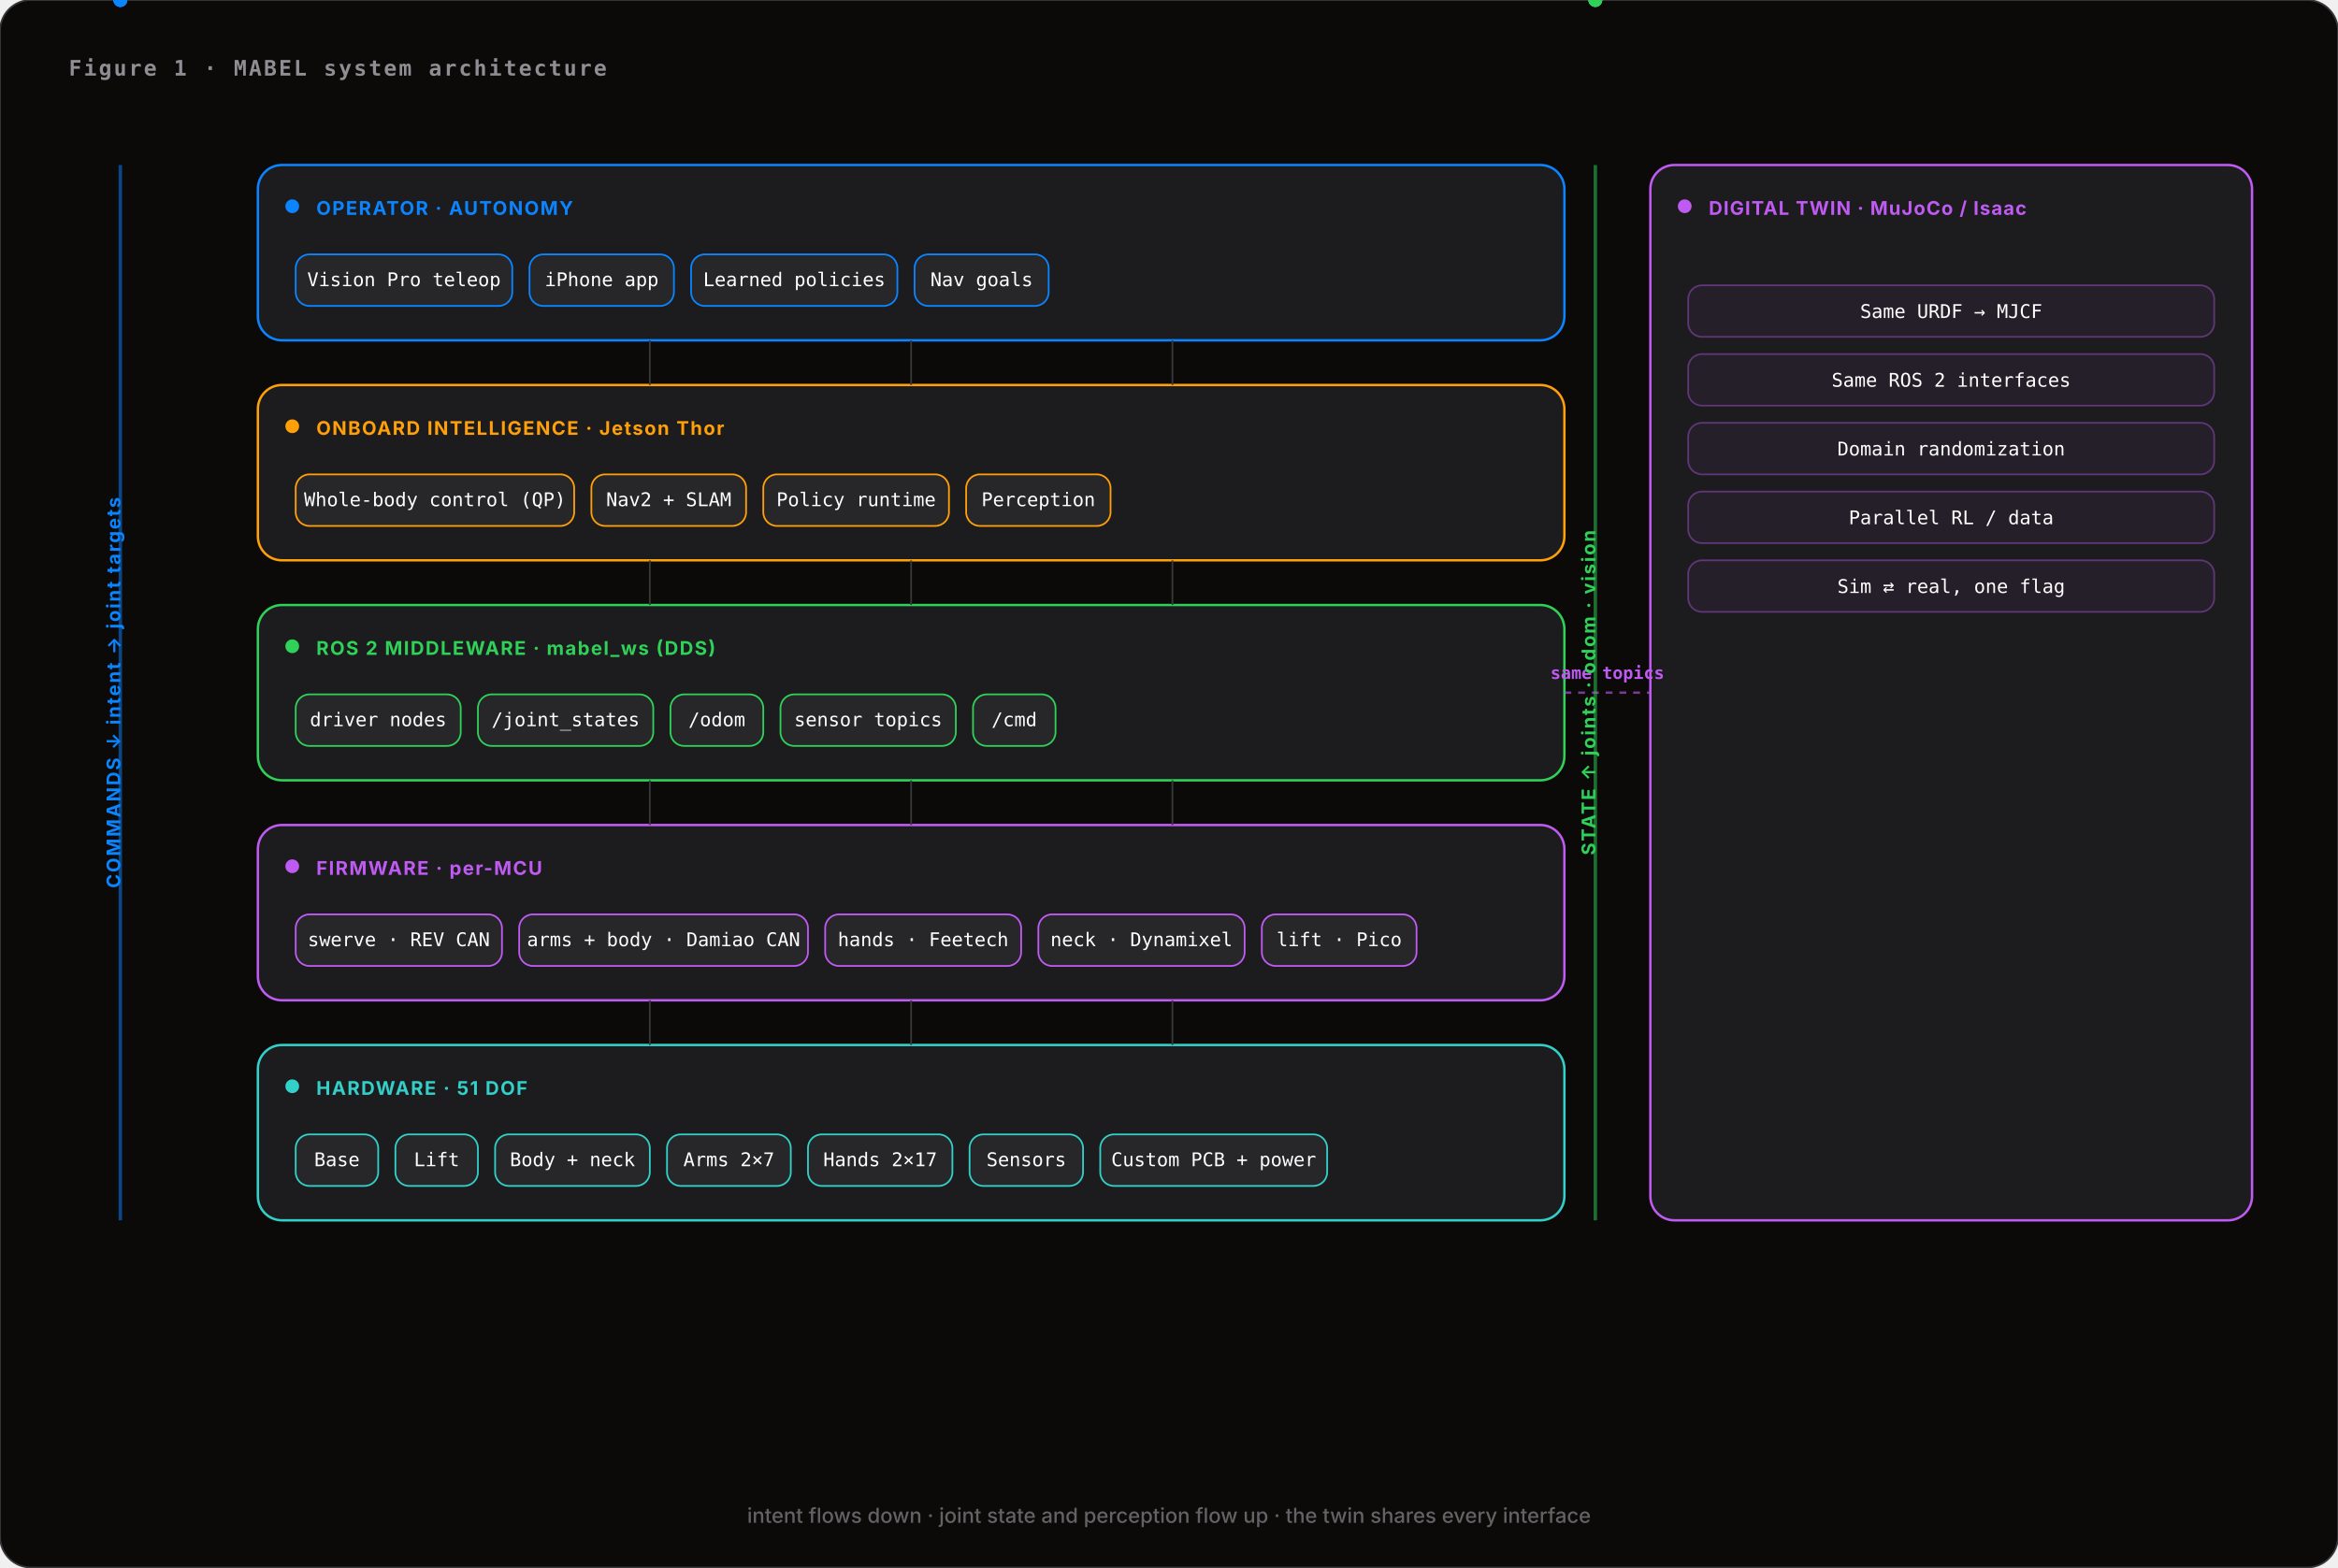
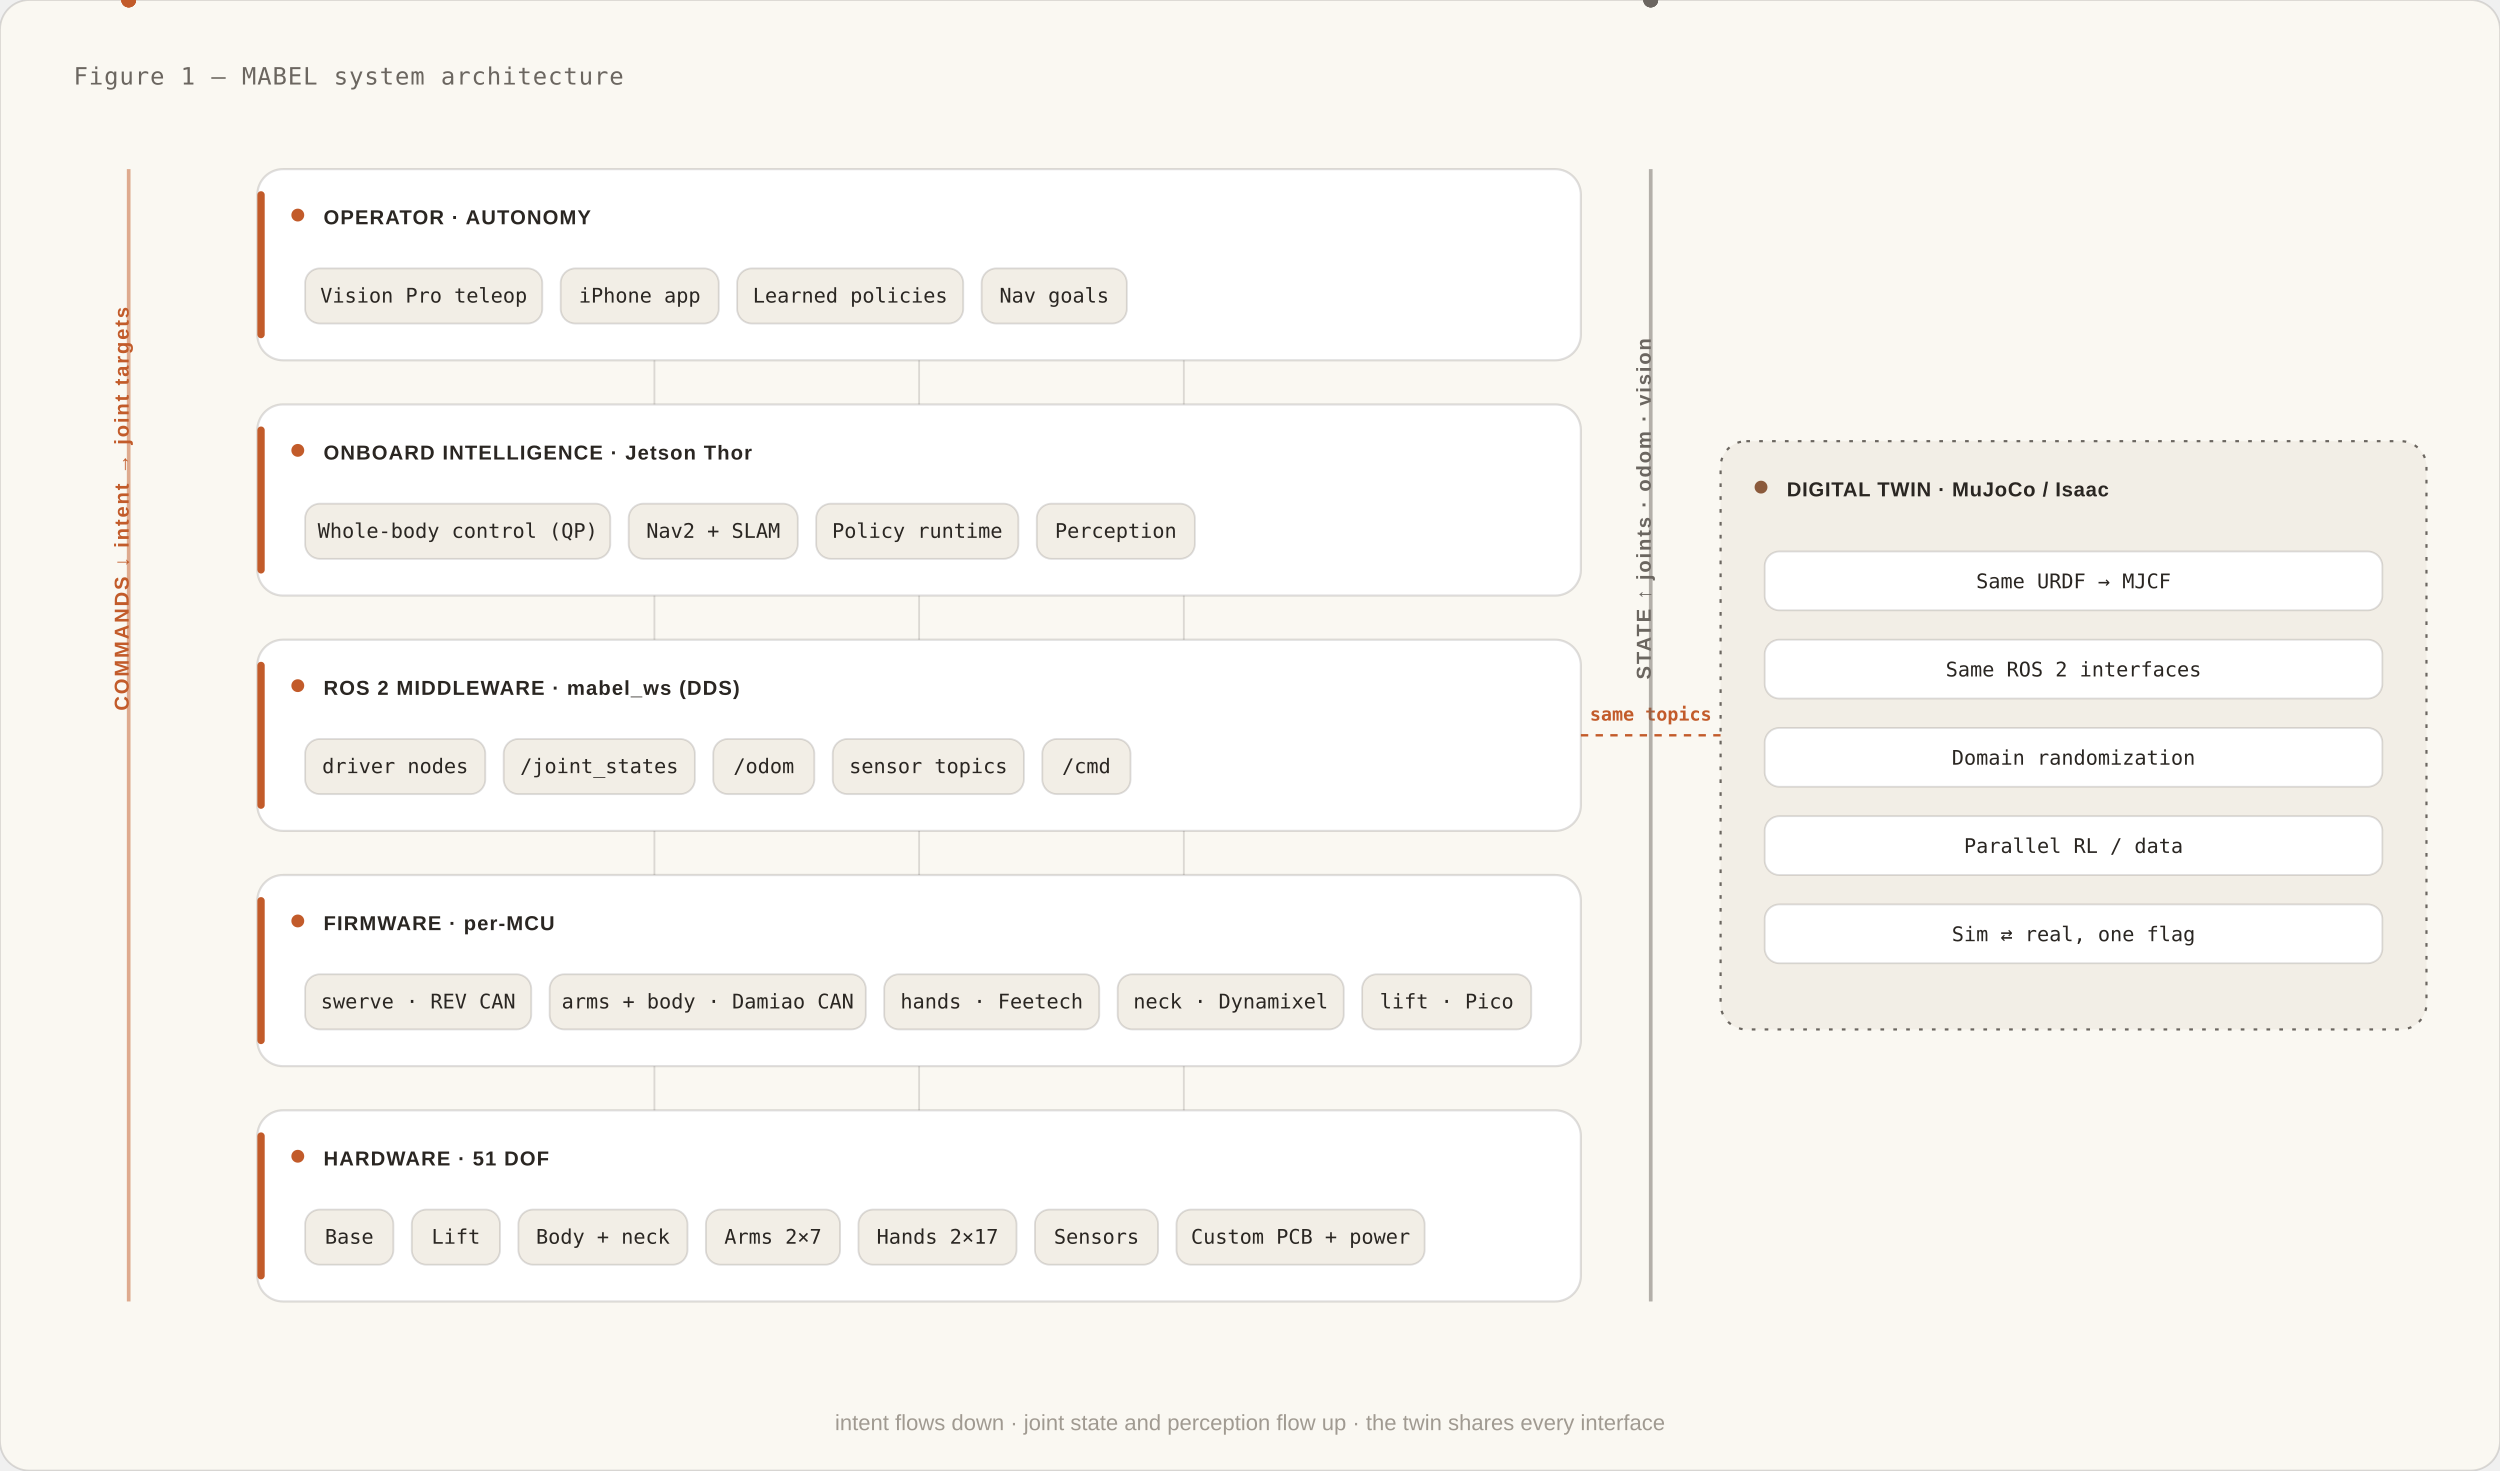
- <svg xmlns="http://www.w3.org/2000/svg" viewBox="0 0 1360 912" font-family="-apple-system, 'SF Pro Text', Inter, 'Helvetica Neue', Arial, sans-serif">
-   <rect x="0" y="0" width="1360" height="912" rx="18" fill="#0B0A09" opacity="1" stroke="#38383A" stroke-width="1" />
-   <text x="40" y="44" fill="#8E8E93" font-size="12.5" font-weight="700" font-family="'SF Mono', Menlo, 'Geist Mono', monospace" text-anchor="start" letter-spacing="1.2">Figure 1 · MABEL system architecture</text>
-   <rect x="150" y="96" width="760" height="102" rx="14" fill="#1C1C1E" opacity="1" stroke="#0A84FF" stroke-width="1.4" />
-   <circle cx="170" cy="120" r="4" fill="#0A84FF" />
-   <text x="184" y="125" fill="#0A84FF" font-size="11" font-weight="700" font-family="-apple-system, 'SF Pro Text', Inter, 'Helvetica Neue', Arial, sans-serif" text-anchor="start" letter-spacing="0.8">OPERATOR · AUTONOMY</text>
-   <rect x="172" y="148" width="126" height="30" rx="8" fill="rgba(242,238,230,0.05)" opacity="1" stroke="#0A84FF" stroke-width="1" />
-   <text x="235.0" y="166.5" fill="#FFFFFF" font-size="11" font-weight="500" font-family="'SF Mono', Menlo, 'Geist Mono', monospace" text-anchor="middle">Vision Pro teleop</text>
-   <rect x="308" y="148" width="84" height="30" rx="8" fill="rgba(242,238,230,0.05)" opacity="1" stroke="#0A84FF" stroke-width="1" />
-   <text x="350.0" y="166.5" fill="#FFFFFF" font-size="11" font-weight="500" font-family="'SF Mono', Menlo, 'Geist Mono', monospace" text-anchor="middle">iPhone app</text>
-   <rect x="402" y="148" width="120" height="30" rx="8" fill="rgba(242,238,230,0.05)" opacity="1" stroke="#0A84FF" stroke-width="1" />
-   <text x="462.0" y="166.5" fill="#FFFFFF" font-size="11" font-weight="500" font-family="'SF Mono', Menlo, 'Geist Mono', monospace" text-anchor="middle">Learned policies</text>
-   <rect x="532" y="148" width="78" height="30" rx="8" fill="rgba(242,238,230,0.05)" opacity="1" stroke="#0A84FF" stroke-width="1" />
-   <text x="571.0" y="166.5" fill="#FFFFFF" font-size="11" font-weight="500" font-family="'SF Mono', Menlo, 'Geist Mono', monospace" text-anchor="middle">Nav goals</text>
-   <rect x="150" y="224" width="760" height="102" rx="14" fill="#1C1C1E" opacity="1" stroke="#FF9F0A" stroke-width="1.4" />
-   <circle cx="170" cy="248" r="4" fill="#FF9F0A" />
-   <text x="184" y="253" fill="#FF9F0A" font-size="11" font-weight="700" font-family="-apple-system, 'SF Pro Text', Inter, 'Helvetica Neue', Arial, sans-serif" text-anchor="start" letter-spacing="0.8">ONBOARD INTELLIGENCE · Jetson Thor</text>
-   <rect x="172" y="276" width="162" height="30" rx="8" fill="rgba(242,238,230,0.05)" opacity="1" stroke="#FF9F0A" stroke-width="1" />
-   <text x="253.0" y="294.5" fill="#FFFFFF" font-size="11" font-weight="500" font-family="'SF Mono', Menlo, 'Geist Mono', monospace" text-anchor="middle">Whole-body control (QP)</text>
-   <rect x="344" y="276" width="90" height="30" rx="8" fill="rgba(242,238,230,0.05)" opacity="1" stroke="#FF9F0A" stroke-width="1" />
-   <text x="389.0" y="294.5" fill="#FFFFFF" font-size="11" font-weight="500" font-family="'SF Mono', Menlo, 'Geist Mono', monospace" text-anchor="middle">Nav2 + SLAM</text>
-   <rect x="444" y="276" width="108" height="30" rx="8" fill="rgba(242,238,230,0.05)" opacity="1" stroke="#FF9F0A" stroke-width="1" />
-   <text x="498.0" y="294.5" fill="#FFFFFF" font-size="11" font-weight="500" font-family="'SF Mono', Menlo, 'Geist Mono', monospace" text-anchor="middle">Policy runtime</text>
-   <rect x="562" y="276" width="84" height="30" rx="8" fill="rgba(242,238,230,0.05)" opacity="1" stroke="#FF9F0A" stroke-width="1" />
-   <text x="604.0" y="294.5" fill="#FFFFFF" font-size="11" font-weight="500" font-family="'SF Mono', Menlo, 'Geist Mono', monospace" text-anchor="middle">Perception</text>
-   <rect x="150" y="352" width="760" height="102" rx="14" fill="#1C1C1E" opacity="1" stroke="#30D158" stroke-width="1.4" />
-   <circle cx="170" cy="376" r="4" fill="#30D158" />
-   <text x="184" y="381" fill="#30D158" font-size="11" font-weight="700" font-family="-apple-system, 'SF Pro Text', Inter, 'Helvetica Neue', Arial, sans-serif" text-anchor="start" letter-spacing="0.8">ROS 2 MIDDLEWARE · mabel_ws (DDS)</text>
-   <rect x="172" y="404" width="96" height="30" rx="8" fill="rgba(242,238,230,0.05)" opacity="1" stroke="#30D158" stroke-width="1" />
-   <text x="220.0" y="422.5" fill="#FFFFFF" font-size="11" font-weight="500" font-family="'SF Mono', Menlo, 'Geist Mono', monospace" text-anchor="middle">driver nodes</text>
-   <rect x="278" y="404" width="102" height="30" rx="8" fill="rgba(242,238,230,0.05)" opacity="1" stroke="#30D158" stroke-width="1" />
-   <text x="329.0" y="422.5" fill="#FFFFFF" font-size="11" font-weight="500" font-family="'SF Mono', Menlo, 'Geist Mono', monospace" text-anchor="middle">/joint_states</text>
-   <rect x="390" y="404" width="54" height="30" rx="8" fill="rgba(242,238,230,0.05)" opacity="1" stroke="#30D158" stroke-width="1" />
-   <text x="417.0" y="422.5" fill="#FFFFFF" font-size="11" font-weight="500" font-family="'SF Mono', Menlo, 'Geist Mono', monospace" text-anchor="middle">/odom</text>
-   <rect x="454" y="404" width="102" height="30" rx="8" fill="rgba(242,238,230,0.05)" opacity="1" stroke="#30D158" stroke-width="1" />
-   <text x="505.0" y="422.5" fill="#FFFFFF" font-size="11" font-weight="500" font-family="'SF Mono', Menlo, 'Geist Mono', monospace" text-anchor="middle">sensor topics</text>
-   <rect x="566" y="404" width="48" height="30" rx="8" fill="rgba(242,238,230,0.05)" opacity="1" stroke="#30D158" stroke-width="1" />
-   <text x="590.0" y="422.5" fill="#FFFFFF" font-size="11" font-weight="500" font-family="'SF Mono', Menlo, 'Geist Mono', monospace" text-anchor="middle">/cmd</text>
-   <rect x="150" y="480" width="760" height="102" rx="14" fill="#1C1C1E" opacity="1" stroke="#BF5AF2" stroke-width="1.4" />
-   <circle cx="170" cy="504" r="4" fill="#BF5AF2" />
-   <text x="184" y="509" fill="#BF5AF2" font-size="11" font-weight="700" font-family="-apple-system, 'SF Pro Text', Inter, 'Helvetica Neue', Arial, sans-serif" text-anchor="start" letter-spacing="0.8">FIRMWARE · per-MCU</text>
-   <rect x="172" y="532" width="120" height="30" rx="8" fill="rgba(242,238,230,0.05)" opacity="1" stroke="#BF5AF2" stroke-width="1" />
-   <text x="232.0" y="550.5" fill="#FFFFFF" font-size="11" font-weight="500" font-family="'SF Mono', Menlo, 'Geist Mono', monospace" text-anchor="middle">swerve · REV CAN</text>
-   <rect x="302" y="532" width="168" height="30" rx="8" fill="rgba(242,238,230,0.05)" opacity="1" stroke="#BF5AF2" stroke-width="1" />
-   <text x="386.0" y="550.5" fill="#FFFFFF" font-size="11" font-weight="500" font-family="'SF Mono', Menlo, 'Geist Mono', monospace" text-anchor="middle">arms + body · Damiao CAN</text>
-   <rect x="480" y="532" width="114" height="30" rx="8" fill="rgba(242,238,230,0.05)" opacity="1" stroke="#BF5AF2" stroke-width="1" />
-   <text x="537.0" y="550.5" fill="#FFFFFF" font-size="11" font-weight="500" font-family="'SF Mono', Menlo, 'Geist Mono', monospace" text-anchor="middle">hands · Feetech</text>
-   <rect x="604" y="532" width="120" height="30" rx="8" fill="rgba(242,238,230,0.05)" opacity="1" stroke="#BF5AF2" stroke-width="1" />
-   <text x="664.0" y="550.5" fill="#FFFFFF" font-size="11" font-weight="500" font-family="'SF Mono', Menlo, 'Geist Mono', monospace" text-anchor="middle">neck · Dynamixel</text>
-   <rect x="734" y="532" width="90" height="30" rx="8" fill="rgba(242,238,230,0.05)" opacity="1" stroke="#BF5AF2" stroke-width="1" />
-   <text x="779.0" y="550.5" fill="#FFFFFF" font-size="11" font-weight="500" font-family="'SF Mono', Menlo, 'Geist Mono', monospace" text-anchor="middle">lift · Pico</text>
-   <rect x="150" y="608" width="760" height="102" rx="14" fill="#1C1C1E" opacity="1" stroke="#32D0C8" stroke-width="1.4" />
-   <circle cx="170" cy="632" r="4" fill="#32D0C8" />
-   <text x="184" y="637" fill="#32D0C8" font-size="11" font-weight="700" font-family="-apple-system, 'SF Pro Text', Inter, 'Helvetica Neue', Arial, sans-serif" text-anchor="start" letter-spacing="0.8">HARDWARE · 51 DOF</text>
-   <rect x="172" y="660" width="48" height="30" rx="8" fill="rgba(242,238,230,0.05)" opacity="1" stroke="#32D0C8" stroke-width="1" />
-   <text x="196.0" y="678.5" fill="#FFFFFF" font-size="11" font-weight="500" font-family="'SF Mono', Menlo, 'Geist Mono', monospace" text-anchor="middle">Base</text>
-   <rect x="230" y="660" width="48" height="30" rx="8" fill="rgba(242,238,230,0.05)" opacity="1" stroke="#32D0C8" stroke-width="1" />
-   <text x="254.0" y="678.5" fill="#FFFFFF" font-size="11" font-weight="500" font-family="'SF Mono', Menlo, 'Geist Mono', monospace" text-anchor="middle">Lift</text>
-   <rect x="288" y="660" width="90" height="30" rx="8" fill="rgba(242,238,230,0.05)" opacity="1" stroke="#32D0C8" stroke-width="1" />
-   <text x="333.0" y="678.5" fill="#FFFFFF" font-size="11" font-weight="500" font-family="'SF Mono', Menlo, 'Geist Mono', monospace" text-anchor="middle">Body + neck</text>
-   <rect x="388" y="660" width="72" height="30" rx="8" fill="rgba(242,238,230,0.05)" opacity="1" stroke="#32D0C8" stroke-width="1" />
-   <text x="424.0" y="678.5" fill="#FFFFFF" font-size="11" font-weight="500" font-family="'SF Mono', Menlo, 'Geist Mono', monospace" text-anchor="middle">Arms 2×7</text>
-   <rect x="470" y="660" width="84" height="30" rx="8" fill="rgba(242,238,230,0.05)" opacity="1" stroke="#32D0C8" stroke-width="1" />
-   <text x="512.0" y="678.5" fill="#FFFFFF" font-size="11" font-weight="500" font-family="'SF Mono', Menlo, 'Geist Mono', monospace" text-anchor="middle">Hands 2×17</text>
-   <rect x="564" y="660" width="66" height="30" rx="8" fill="rgba(242,238,230,0.05)" opacity="1" stroke="#32D0C8" stroke-width="1" />
-   <text x="597.0" y="678.5" fill="#FFFFFF" font-size="11" font-weight="500" font-family="'SF Mono', Menlo, 'Geist Mono', monospace" text-anchor="middle">Sensors</text>
-   <rect x="640" y="660" width="132" height="30" rx="8" fill="rgba(242,238,230,0.05)" opacity="1" stroke="#32D0C8" stroke-width="1" />
-   <text x="706.0" y="678.5" fill="#FFFFFF" font-size="11" font-weight="500" font-family="'SF Mono', Menlo, 'Geist Mono', monospace" text-anchor="middle">Custom PCB + power</text>
-   <rect x="960" y="96" width="350" height="614" rx="14" fill="#1C1C1E" opacity="1" stroke="#BF5AF2" stroke-width="1.4" />
-   <circle cx="980" cy="120" r="4" fill="#BF5AF2" />
-   <text x="994" y="125" fill="#BF5AF2" font-size="11" font-weight="700" font-family="-apple-system, 'SF Pro Text', Inter, 'Helvetica Neue', Arial, sans-serif" text-anchor="start" letter-spacing="0.6">DIGITAL TWIN · MuJoCo / Isaac</text>
-   <rect x="982" y="166" width="306" height="30" rx="8" fill="rgba(191,90,242,0.06)" opacity="1" stroke="rgba(191,90,242,0.4)" stroke-width="1" />
-   <text x="1135.0" y="185" fill="#FFFFFF" font-size="11" font-weight="500" font-family="'SF Mono', Menlo, 'Geist Mono', monospace" text-anchor="middle">Same URDF → MJCF</text>
-   <rect x="982" y="206" width="306" height="30" rx="8" fill="rgba(191,90,242,0.06)" opacity="1" stroke="rgba(191,90,242,0.4)" stroke-width="1" />
-   <text x="1135.0" y="225" fill="#FFFFFF" font-size="11" font-weight="500" font-family="'SF Mono', Menlo, 'Geist Mono', monospace" text-anchor="middle">Same ROS 2 interfaces</text>
-   <rect x="982" y="246" width="306" height="30" rx="8" fill="rgba(191,90,242,0.06)" opacity="1" stroke="rgba(191,90,242,0.4)" stroke-width="1" />
-   <text x="1135.0" y="265" fill="#FFFFFF" font-size="11" font-weight="500" font-family="'SF Mono', Menlo, 'Geist Mono', monospace" text-anchor="middle">Domain randomization</text>
-   <rect x="982" y="286" width="306" height="30" rx="8" fill="rgba(191,90,242,0.06)" opacity="1" stroke="rgba(191,90,242,0.4)" stroke-width="1" />
-   <text x="1135.0" y="305" fill="#FFFFFF" font-size="11" font-weight="500" font-family="'SF Mono', Menlo, 'Geist Mono', monospace" text-anchor="middle">Parallel RL / data</text>
-   <rect x="982" y="326" width="306" height="30" rx="8" fill="rgba(191,90,242,0.06)" opacity="1" stroke="rgba(191,90,242,0.4)" stroke-width="1" />
-   <text x="1135.0" y="345" fill="#FFFFFF" font-size="11" font-weight="500" font-family="'SF Mono', Menlo, 'Geist Mono', monospace" text-anchor="middle">Sim ⇄ real, one flag</text>
-   <line x1="910" y1="403.0" x2="960" y2="403.0" stroke="#BF5AF2" stroke-width="1.4" stroke-dasharray="4 4" opacity="0.6" />
-   <text x="935.0" y="395.0" fill="#BF5AF2" font-size="10" font-weight="600" font-family="'SF Mono', Menlo, 'Geist Mono', monospace" text-anchor="middle">same topics</text>
-   <line x1="378.0" y1="198" x2="378.0" y2="224" stroke="#38383A" stroke-width="1" />
-   <line x1="530.0" y1="198" x2="530.0" y2="224" stroke="#38383A" stroke-width="1" />
-   <line x1="682.0" y1="198" x2="682.0" y2="224" stroke="#38383A" stroke-width="1" />
-   <line x1="378.0" y1="326" x2="378.0" y2="352" stroke="#38383A" stroke-width="1" />
-   <line x1="530.0" y1="326" x2="530.0" y2="352" stroke="#38383A" stroke-width="1" />
-   <line x1="682.0" y1="326" x2="682.0" y2="352" stroke="#38383A" stroke-width="1" />
-   <line x1="378.0" y1="454" x2="378.0" y2="480" stroke="#38383A" stroke-width="1" />
-   <line x1="530.0" y1="454" x2="530.0" y2="480" stroke="#38383A" stroke-width="1" />
-   <line x1="682.0" y1="454" x2="682.0" y2="480" stroke="#38383A" stroke-width="1" />
-   <line x1="378.0" y1="582" x2="378.0" y2="608" stroke="#38383A" stroke-width="1" />
-   <line x1="530.0" y1="582" x2="530.0" y2="608" stroke="#38383A" stroke-width="1" />
-   <line x1="682.0" y1="582" x2="682.0" y2="608" stroke="#38383A" stroke-width="1" />
-   <line x1="70" y1="96" x2="70" y2="710" stroke="#0A84FF" stroke-width="2" opacity="0.5" />
-   <circle cx="70" r="4" fill="#0A84FF">
-     <animate attributeName="cy" values="96;710" dur="3s" begin="0.0s" repeatCount="indefinite" />
+ <svg xmlns="http://www.w3.org/2000/svg" viewBox="0 0 1360 800" font-family="'Geist', -apple-system, 'Helvetica Neue', Arial, sans-serif">
+   <rect x="0" y="0" width="1360" height="800" rx="16" fill="#FAF8F2" stroke="rgba(22,20,18,0.14)" stroke-width="1" />
+   <text x="40" y="46" fill="#6B6660" font-size="13" font-weight="500" font-family="'Geist Mono', 'SF Mono', Menlo, monospace" text-anchor="start" letter-spacing="0.5">Figure 1 — MABEL system architecture</text>
+   <rect x="140" y="92" width="720" height="104" rx="14" fill="#FFFFFF" stroke="rgba(22,20,18,0.14)" stroke-width="1.2" />
+   <rect x="140" y="104" width="4" height="80" rx="2" fill="#C25B2A" />
+   <circle cx="162" cy="117" r="3.5" fill="#C25B2A" />
+   <text x="176" y="122" fill="#2A2622" font-size="11" font-weight="600" font-family="'Geist', -apple-system, 'Helvetica Neue', Arial, sans-serif" text-anchor="start" letter-spacing="0.6">OPERATOR · AUTONOMY</text>
+   <rect x="166" y="146" width="129" height="30" rx="8" fill="#F2EEE6" stroke="rgba(22,20,18,0.14)" stroke-width="1" />
+   <text x="230.5" y="164.6" fill="#2A2622" font-size="11" font-weight="500" font-family="'Geist Mono', 'SF Mono', Menlo, monospace" text-anchor="middle">Vision Pro teleop</text>
+   <rect x="305" y="146" width="86" height="30" rx="8" fill="#F2EEE6" stroke="rgba(22,20,18,0.14)" stroke-width="1" />
+   <text x="348.0" y="164.6" fill="#2A2622" font-size="11" font-weight="500" font-family="'Geist Mono', 'SF Mono', Menlo, monospace" text-anchor="middle">iPhone app</text>
+   <rect x="401" y="146" width="123" height="30" rx="8" fill="#F2EEE6" stroke="rgba(22,20,18,0.14)" stroke-width="1" />
+   <text x="462.5" y="164.6" fill="#2A2622" font-size="11" font-weight="500" font-family="'Geist Mono', 'SF Mono', Menlo, monospace" text-anchor="middle">Learned policies</text>
+   <rect x="534" y="146" width="79" height="30" rx="8" fill="#F2EEE6" stroke="rgba(22,20,18,0.14)" stroke-width="1" />
+   <text x="573.5" y="164.6" fill="#2A2622" font-size="11" font-weight="500" font-family="'Geist Mono', 'SF Mono', Menlo, monospace" text-anchor="middle">Nav goals</text>
+   <rect x="140" y="220" width="720" height="104" rx="14" fill="#FFFFFF" stroke="rgba(22,20,18,0.14)" stroke-width="1.2" />
+   <rect x="140" y="232" width="4" height="80" rx="2" fill="#C25B2A" />
+   <circle cx="162" cy="245" r="3.5" fill="#C25B2A" />
+   <text x="176" y="250" fill="#2A2622" font-size="11" font-weight="600" font-family="'Geist', -apple-system, 'Helvetica Neue', Arial, sans-serif" text-anchor="start" letter-spacing="0.6">ONBOARD INTELLIGENCE · Jetson Thor</text>
+   <rect x="166" y="274" width="166" height="30" rx="8" fill="#F2EEE6" stroke="rgba(22,20,18,0.14)" stroke-width="1" />
+   <text x="249.0" y="292.6" fill="#2A2622" font-size="11" font-weight="500" font-family="'Geist Mono', 'SF Mono', Menlo, monospace" text-anchor="middle">Whole-body control (QP)</text>
+   <rect x="342" y="274" width="92" height="30" rx="8" fill="#F2EEE6" stroke="rgba(22,20,18,0.14)" stroke-width="1" />
+   <text x="388.0" y="292.6" fill="#2A2622" font-size="11" font-weight="500" font-family="'Geist Mono', 'SF Mono', Menlo, monospace" text-anchor="middle">Nav2 + SLAM</text>
+   <rect x="444" y="274" width="110" height="30" rx="8" fill="#F2EEE6" stroke="rgba(22,20,18,0.14)" stroke-width="1" />
+   <text x="499.0" y="292.6" fill="#2A2622" font-size="11" font-weight="500" font-family="'Geist Mono', 'SF Mono', Menlo, monospace" text-anchor="middle">Policy runtime</text>
+   <rect x="564" y="274" width="86" height="30" rx="8" fill="#F2EEE6" stroke="rgba(22,20,18,0.14)" stroke-width="1" />
+   <text x="607.0" y="292.6" fill="#2A2622" font-size="11" font-weight="500" font-family="'Geist Mono', 'SF Mono', Menlo, monospace" text-anchor="middle">Perception</text>
+   <rect x="140" y="348" width="720" height="104" rx="14" fill="#FFFFFF" stroke="rgba(22,20,18,0.14)" stroke-width="1.2" />
+   <rect x="140" y="360" width="4" height="80" rx="2" fill="#C25B2A" />
+   <circle cx="162" cy="373" r="3.5" fill="#C25B2A" />
+   <text x="176" y="378" fill="#2A2622" font-size="11" font-weight="600" font-family="'Geist', -apple-system, 'Helvetica Neue', Arial, sans-serif" text-anchor="start" letter-spacing="0.6">ROS 2 MIDDLEWARE · mabel_ws (DDS)</text>
+   <rect x="166" y="402" width="98" height="30" rx="8" fill="#F2EEE6" stroke="rgba(22,20,18,0.14)" stroke-width="1" />
+   <text x="215.0" y="420.6" fill="#2A2622" font-size="11" font-weight="500" font-family="'Geist Mono', 'SF Mono', Menlo, monospace" text-anchor="middle">driver nodes</text>
+   <rect x="274" y="402" width="104" height="30" rx="8" fill="#F2EEE6" stroke="rgba(22,20,18,0.14)" stroke-width="1" />
+   <text x="326.0" y="420.6" fill="#2A2622" font-size="11" font-weight="500" font-family="'Geist Mono', 'SF Mono', Menlo, monospace" text-anchor="middle">/joint_states</text>
+   <rect x="388" y="402" width="55" height="30" rx="8" fill="#F2EEE6" stroke="rgba(22,20,18,0.14)" stroke-width="1" />
+   <text x="415.5" y="420.6" fill="#2A2622" font-size="11" font-weight="500" font-family="'Geist Mono', 'SF Mono', Menlo, monospace" text-anchor="middle">/odom</text>
+   <rect x="453" y="402" width="104" height="30" rx="8" fill="#F2EEE6" stroke="rgba(22,20,18,0.14)" stroke-width="1" />
+   <text x="505.0" y="420.6" fill="#2A2622" font-size="11" font-weight="500" font-family="'Geist Mono', 'SF Mono', Menlo, monospace" text-anchor="middle">sensor topics</text>
+   <rect x="567" y="402" width="48" height="30" rx="8" fill="#F2EEE6" stroke="rgba(22,20,18,0.14)" stroke-width="1" />
+   <text x="591.0" y="420.6" fill="#2A2622" font-size="11" font-weight="500" font-family="'Geist Mono', 'SF Mono', Menlo, monospace" text-anchor="middle">/cmd</text>
+   <rect x="140" y="476" width="720" height="104" rx="14" fill="#FFFFFF" stroke="rgba(22,20,18,0.14)" stroke-width="1.2" />
+   <rect x="140" y="488" width="4" height="80" rx="2" fill="#C25B2A" />
+   <circle cx="162" cy="501" r="3.5" fill="#C25B2A" />
+   <text x="176" y="506" fill="#2A2622" font-size="11" font-weight="600" font-family="'Geist', -apple-system, 'Helvetica Neue', Arial, sans-serif" text-anchor="start" letter-spacing="0.6">FIRMWARE · per-MCU</text>
+   <rect x="166" y="530" width="123" height="30" rx="8" fill="#F2EEE6" stroke="rgba(22,20,18,0.14)" stroke-width="1" />
+   <text x="227.5" y="548.6" fill="#2A2622" font-size="11" font-weight="500" font-family="'Geist Mono', 'SF Mono', Menlo, monospace" text-anchor="middle">swerve · REV CAN</text>
+   <rect x="299" y="530" width="172" height="30" rx="8" fill="#F2EEE6" stroke="rgba(22,20,18,0.14)" stroke-width="1" />
+   <text x="385.0" y="548.6" fill="#2A2622" font-size="11" font-weight="500" font-family="'Geist Mono', 'SF Mono', Menlo, monospace" text-anchor="middle">arms + body · Damiao CAN</text>
+   <rect x="481" y="530" width="117" height="30" rx="8" fill="#F2EEE6" stroke="rgba(22,20,18,0.14)" stroke-width="1" />
+   <text x="539.5" y="548.6" fill="#2A2622" font-size="11" font-weight="500" font-family="'Geist Mono', 'SF Mono', Menlo, monospace" text-anchor="middle">hands · Feetech</text>
+   <rect x="608" y="530" width="123" height="30" rx="8" fill="#F2EEE6" stroke="rgba(22,20,18,0.14)" stroke-width="1" />
+   <text x="669.5" y="548.6" fill="#2A2622" font-size="11" font-weight="500" font-family="'Geist Mono', 'SF Mono', Menlo, monospace" text-anchor="middle">neck · Dynamixel</text>
+   <rect x="741" y="530" width="92" height="30" rx="8" fill="#F2EEE6" stroke="rgba(22,20,18,0.14)" stroke-width="1" />
+   <text x="787.0" y="548.6" fill="#2A2622" font-size="11" font-weight="500" font-family="'Geist Mono', 'SF Mono', Menlo, monospace" text-anchor="middle">lift · Pico</text>
+   <rect x="140" y="604" width="720" height="104" rx="14" fill="#FFFFFF" stroke="rgba(22,20,18,0.14)" stroke-width="1.2" />
+   <rect x="140" y="616" width="4" height="80" rx="2" fill="#C25B2A" />
+   <circle cx="162" cy="629" r="3.5" fill="#C25B2A" />
+   <text x="176" y="634" fill="#2A2622" font-size="11" font-weight="600" font-family="'Geist', -apple-system, 'Helvetica Neue', Arial, sans-serif" text-anchor="start" letter-spacing="0.6">HARDWARE · 51 DOF</text>
+   <rect x="166" y="658" width="48" height="30" rx="8" fill="#F2EEE6" stroke="rgba(22,20,18,0.14)" stroke-width="1" />
+   <text x="190.0" y="676.6" fill="#2A2622" font-size="11" font-weight="500" font-family="'Geist Mono', 'SF Mono', Menlo, monospace" text-anchor="middle">Base</text>
+   <rect x="224" y="658" width="48" height="30" rx="8" fill="#F2EEE6" stroke="rgba(22,20,18,0.14)" stroke-width="1" />
+   <text x="248.0" y="676.6" fill="#2A2622" font-size="11" font-weight="500" font-family="'Geist Mono', 'SF Mono', Menlo, monospace" text-anchor="middle">Lift</text>
+   <rect x="282" y="658" width="92" height="30" rx="8" fill="#F2EEE6" stroke="rgba(22,20,18,0.14)" stroke-width="1" />
+   <text x="328.0" y="676.6" fill="#2A2622" font-size="11" font-weight="500" font-family="'Geist Mono', 'SF Mono', Menlo, monospace" text-anchor="middle">Body + neck</text>
+   <rect x="384" y="658" width="73" height="30" rx="8" fill="#F2EEE6" stroke="rgba(22,20,18,0.14)" stroke-width="1" />
+   <text x="420.5" y="676.6" fill="#2A2622" font-size="11" font-weight="500" font-family="'Geist Mono', 'SF Mono', Menlo, monospace" text-anchor="middle">Arms 2×7</text>
+   <rect x="467" y="658" width="86" height="30" rx="8" fill="#F2EEE6" stroke="rgba(22,20,18,0.14)" stroke-width="1" />
+   <text x="510.0" y="676.6" fill="#2A2622" font-size="11" font-weight="500" font-family="'Geist Mono', 'SF Mono', Menlo, monospace" text-anchor="middle">Hands 2×17</text>
+   <rect x="563" y="658" width="67" height="30" rx="8" fill="#F2EEE6" stroke="rgba(22,20,18,0.14)" stroke-width="1" />
+   <text x="596.5" y="676.6" fill="#2A2622" font-size="11" font-weight="500" font-family="'Geist Mono', 'SF Mono', Menlo, monospace" text-anchor="middle">Sensors</text>
+   <rect x="640" y="658" width="135" height="30" rx="8" fill="#F2EEE6" stroke="rgba(22,20,18,0.14)" stroke-width="1" />
+   <text x="707.5" y="676.6" fill="#2A2622" font-size="11" font-weight="500" font-family="'Geist Mono', 'SF Mono', Menlo, monospace" text-anchor="middle">Custom PCB + power</text>
+   <rect x="936" y="240.0" width="384" height="320" rx="14" fill="#F2EEE6" stroke="#6B6660" stroke-width="1.2" stroke-dasharray="2 5" />
+   <circle cx="958" cy="265.0" r="3.5" fill="#8B5A3C" />
+   <text x="972" y="270.0" fill="#2A2622" font-size="11" font-weight="600" font-family="'Geist', -apple-system, 'Helvetica Neue', Arial, sans-serif" text-anchor="start" letter-spacing="0.4">DIGITAL TWIN · MuJoCo / Isaac</text>
+   <rect x="960" y="300.0" width="336" height="32" rx="8" fill="#FFFFFF" stroke="rgba(22,20,18,0.14)" stroke-width="1" />
+   <text x="1128.0" y="320.0" fill="#2A2622" font-size="11" font-weight="500" font-family="'Geist Mono', 'SF Mono', Menlo, monospace" text-anchor="middle">Same URDF → MJCF</text>
+   <rect x="960" y="348.0" width="336" height="32" rx="8" fill="#FFFFFF" stroke="rgba(22,20,18,0.14)" stroke-width="1" />
+   <text x="1128.0" y="368.0" fill="#2A2622" font-size="11" font-weight="500" font-family="'Geist Mono', 'SF Mono', Menlo, monospace" text-anchor="middle">Same ROS 2 interfaces</text>
+   <rect x="960" y="396.0" width="336" height="32" rx="8" fill="#FFFFFF" stroke="rgba(22,20,18,0.14)" stroke-width="1" />
+   <text x="1128.0" y="416.0" fill="#2A2622" font-size="11" font-weight="500" font-family="'Geist Mono', 'SF Mono', Menlo, monospace" text-anchor="middle">Domain randomization</text>
+   <rect x="960" y="444.0" width="336" height="32" rx="8" fill="#FFFFFF" stroke="rgba(22,20,18,0.14)" stroke-width="1" />
+   <text x="1128.0" y="464.0" fill="#2A2622" font-size="11" font-weight="500" font-family="'Geist Mono', 'SF Mono', Menlo, monospace" text-anchor="middle">Parallel RL / data</text>
+   <rect x="960" y="492.0" width="336" height="32" rx="8" fill="#FFFFFF" stroke="rgba(22,20,18,0.14)" stroke-width="1" />
+   <text x="1128.0" y="512.0" fill="#2A2622" font-size="11" font-weight="500" font-family="'Geist Mono', 'SF Mono', Menlo, monospace" text-anchor="middle">Sim ⇄ real, one flag</text>
+   <line x1="860" y1="400.0" x2="936" y2="400.0" stroke="#C25B2A" stroke-width="1.3" stroke-dasharray="4 4" />
+   <text x="898.0" y="392.0" fill="#C25B2A" font-size="10" font-weight="600" font-family="'Geist Mono', 'SF Mono', Menlo, monospace" text-anchor="middle">same topics</text>
+   <line x1="356.0" y1="196" x2="356.0" y2="220" stroke="rgba(22,20,18,0.14)" stroke-width="1" />
+   <line x1="500.0" y1="196" x2="500.0" y2="220" stroke="rgba(22,20,18,0.14)" stroke-width="1" />
+   <line x1="644.0" y1="196" x2="644.0" y2="220" stroke="rgba(22,20,18,0.14)" stroke-width="1" />
+   <line x1="356.0" y1="324" x2="356.0" y2="348" stroke="rgba(22,20,18,0.14)" stroke-width="1" />
+   <line x1="500.0" y1="324" x2="500.0" y2="348" stroke="rgba(22,20,18,0.14)" stroke-width="1" />
+   <line x1="644.0" y1="324" x2="644.0" y2="348" stroke="rgba(22,20,18,0.14)" stroke-width="1" />
+   <line x1="356.0" y1="452" x2="356.0" y2="476" stroke="rgba(22,20,18,0.14)" stroke-width="1" />
+   <line x1="500.0" y1="452" x2="500.0" y2="476" stroke="rgba(22,20,18,0.14)" stroke-width="1" />
+   <line x1="644.0" y1="452" x2="644.0" y2="476" stroke="rgba(22,20,18,0.14)" stroke-width="1" />
+   <line x1="356.0" y1="580" x2="356.0" y2="604" stroke="rgba(22,20,18,0.14)" stroke-width="1" />
+   <line x1="500.0" y1="580" x2="500.0" y2="604" stroke="rgba(22,20,18,0.14)" stroke-width="1" />
+   <line x1="644.0" y1="580" x2="644.0" y2="604" stroke="rgba(22,20,18,0.14)" stroke-width="1" />
+   <line x1="70" y1="92" x2="70" y2="708" stroke="#C25B2A" stroke-width="2" opacity="0.5" />
+   <circle cx="70" r="4" fill="#C25B2A">
+     <animate attributeName="cy" values="92;708" dur="3s" begin="0.0s" repeatCount="indefinite" />
  </circle>
-   <circle cx="70" r="4" fill="#0A84FF">
-     <animate attributeName="cy" values="96;710" dur="3s" begin="0.75s" repeatCount="indefinite" />
+   <circle cx="70" r="4" fill="#C25B2A">
+     <animate attributeName="cy" values="92;708" dur="3s" begin="0.75s" repeatCount="indefinite" />
  </circle>
-   <circle cx="70" r="4" fill="#0A84FF">
-     <animate attributeName="cy" values="96;710" dur="3s" begin="1.5s" repeatCount="indefinite" />
+   <circle cx="70" r="4" fill="#C25B2A">
+     <animate attributeName="cy" values="92;708" dur="3s" begin="1.5s" repeatCount="indefinite" />
  </circle>
-   <circle cx="70" r="4" fill="#0A84FF">
-     <animate attributeName="cy" values="96;710" dur="3s" begin="2.25s" repeatCount="indefinite" />
+   <circle cx="70" r="4" fill="#C25B2A">
+     <animate attributeName="cy" values="92;708" dur="3s" begin="2.25s" repeatCount="indefinite" />
  </circle>
-   <text x="70" y="403.0" fill="#0A84FF" font-size="11" font-weight="700" font-family="-apple-system, 'SF Pro Text', Inter, 'Helvetica Neue', Arial, sans-serif" text-anchor="middle" transform="rotate(-90 70 403.0)" letter-spacing="1">COMMANDS ↓  intent → joint targets</text>
-   <line x1="928" y1="96" x2="928" y2="710" stroke="#30D158" stroke-width="2" opacity="0.5" />
-   <circle cx="928" r="4" fill="#30D158">
-     <animate attributeName="cy" values="710;96" dur="3s" begin="0.0s" repeatCount="indefinite" />
+   <text x="70" y="276.8" fill="#C25B2A" font-size="11" font-weight="600" font-family="'Geist', -apple-system, 'Helvetica Neue', Arial, sans-serif" text-anchor="middle" transform="rotate(-90 70 276.8)" letter-spacing="1">COMMANDS ↓  intent → joint targets</text>
+   <line x1="898" y1="92" x2="898" y2="708" stroke="#6B6660" stroke-width="2" opacity="0.5" />
+   <circle cx="898" r="4" fill="#6B6660">
+     <animate attributeName="cy" values="708;92" dur="3s" begin="0.0s" repeatCount="indefinite" />
  </circle>
-   <circle cx="928" r="4" fill="#30D158">
-     <animate attributeName="cy" values="710;96" dur="3s" begin="0.75s" repeatCount="indefinite" />
+   <circle cx="898" r="4" fill="#6B6660">
+     <animate attributeName="cy" values="708;92" dur="3s" begin="0.75s" repeatCount="indefinite" />
  </circle>
-   <circle cx="928" r="4" fill="#30D158">
-     <animate attributeName="cy" values="710;96" dur="3s" begin="1.5s" repeatCount="indefinite" />
+   <circle cx="898" r="4" fill="#6B6660">
+     <animate attributeName="cy" values="708;92" dur="3s" begin="1.5s" repeatCount="indefinite" />
  </circle>
-   <circle cx="928" r="4" fill="#30D158">
-     <animate attributeName="cy" values="710;96" dur="3s" begin="2.25s" repeatCount="indefinite" />
+   <circle cx="898" r="4" fill="#6B6660">
+     <animate attributeName="cy" values="708;92" dur="3s" begin="2.25s" repeatCount="indefinite" />
  </circle>
-   <text x="928" y="403.0" fill="#30D158" font-size="11" font-weight="700" font-family="-apple-system, 'SF Pro Text', Inter, 'Helvetica Neue', Arial, sans-serif" text-anchor="middle" transform="rotate(-90 928 403.0)" letter-spacing="1">STATE ↑  joints · odom · vision</text>
-   <text x="680.0" y="886" fill="#636366" font-size="12" font-weight="500" font-family="-apple-system, 'SF Pro Text', Inter, 'Helvetica Neue', Arial, sans-serif" text-anchor="middle">intent flows down · joint state and perception flow up · the twin shares every interface</text>
+   <text x="898" y="276.8" fill="#6B6660" font-size="11" font-weight="600" font-family="'Geist', -apple-system, 'Helvetica Neue', Arial, sans-serif" text-anchor="middle" transform="rotate(-90 898 276.8)" letter-spacing="1">STATE ↑  joints · odom · vision</text>
+   <text x="680.0" y="778" fill="#A09A91" font-size="12" font-weight="400" font-family="'Geist', -apple-system, 'Helvetica Neue', Arial, sans-serif" text-anchor="middle">intent flows down · joint state and perception flow up · the twin shares every interface</text>
</svg>
